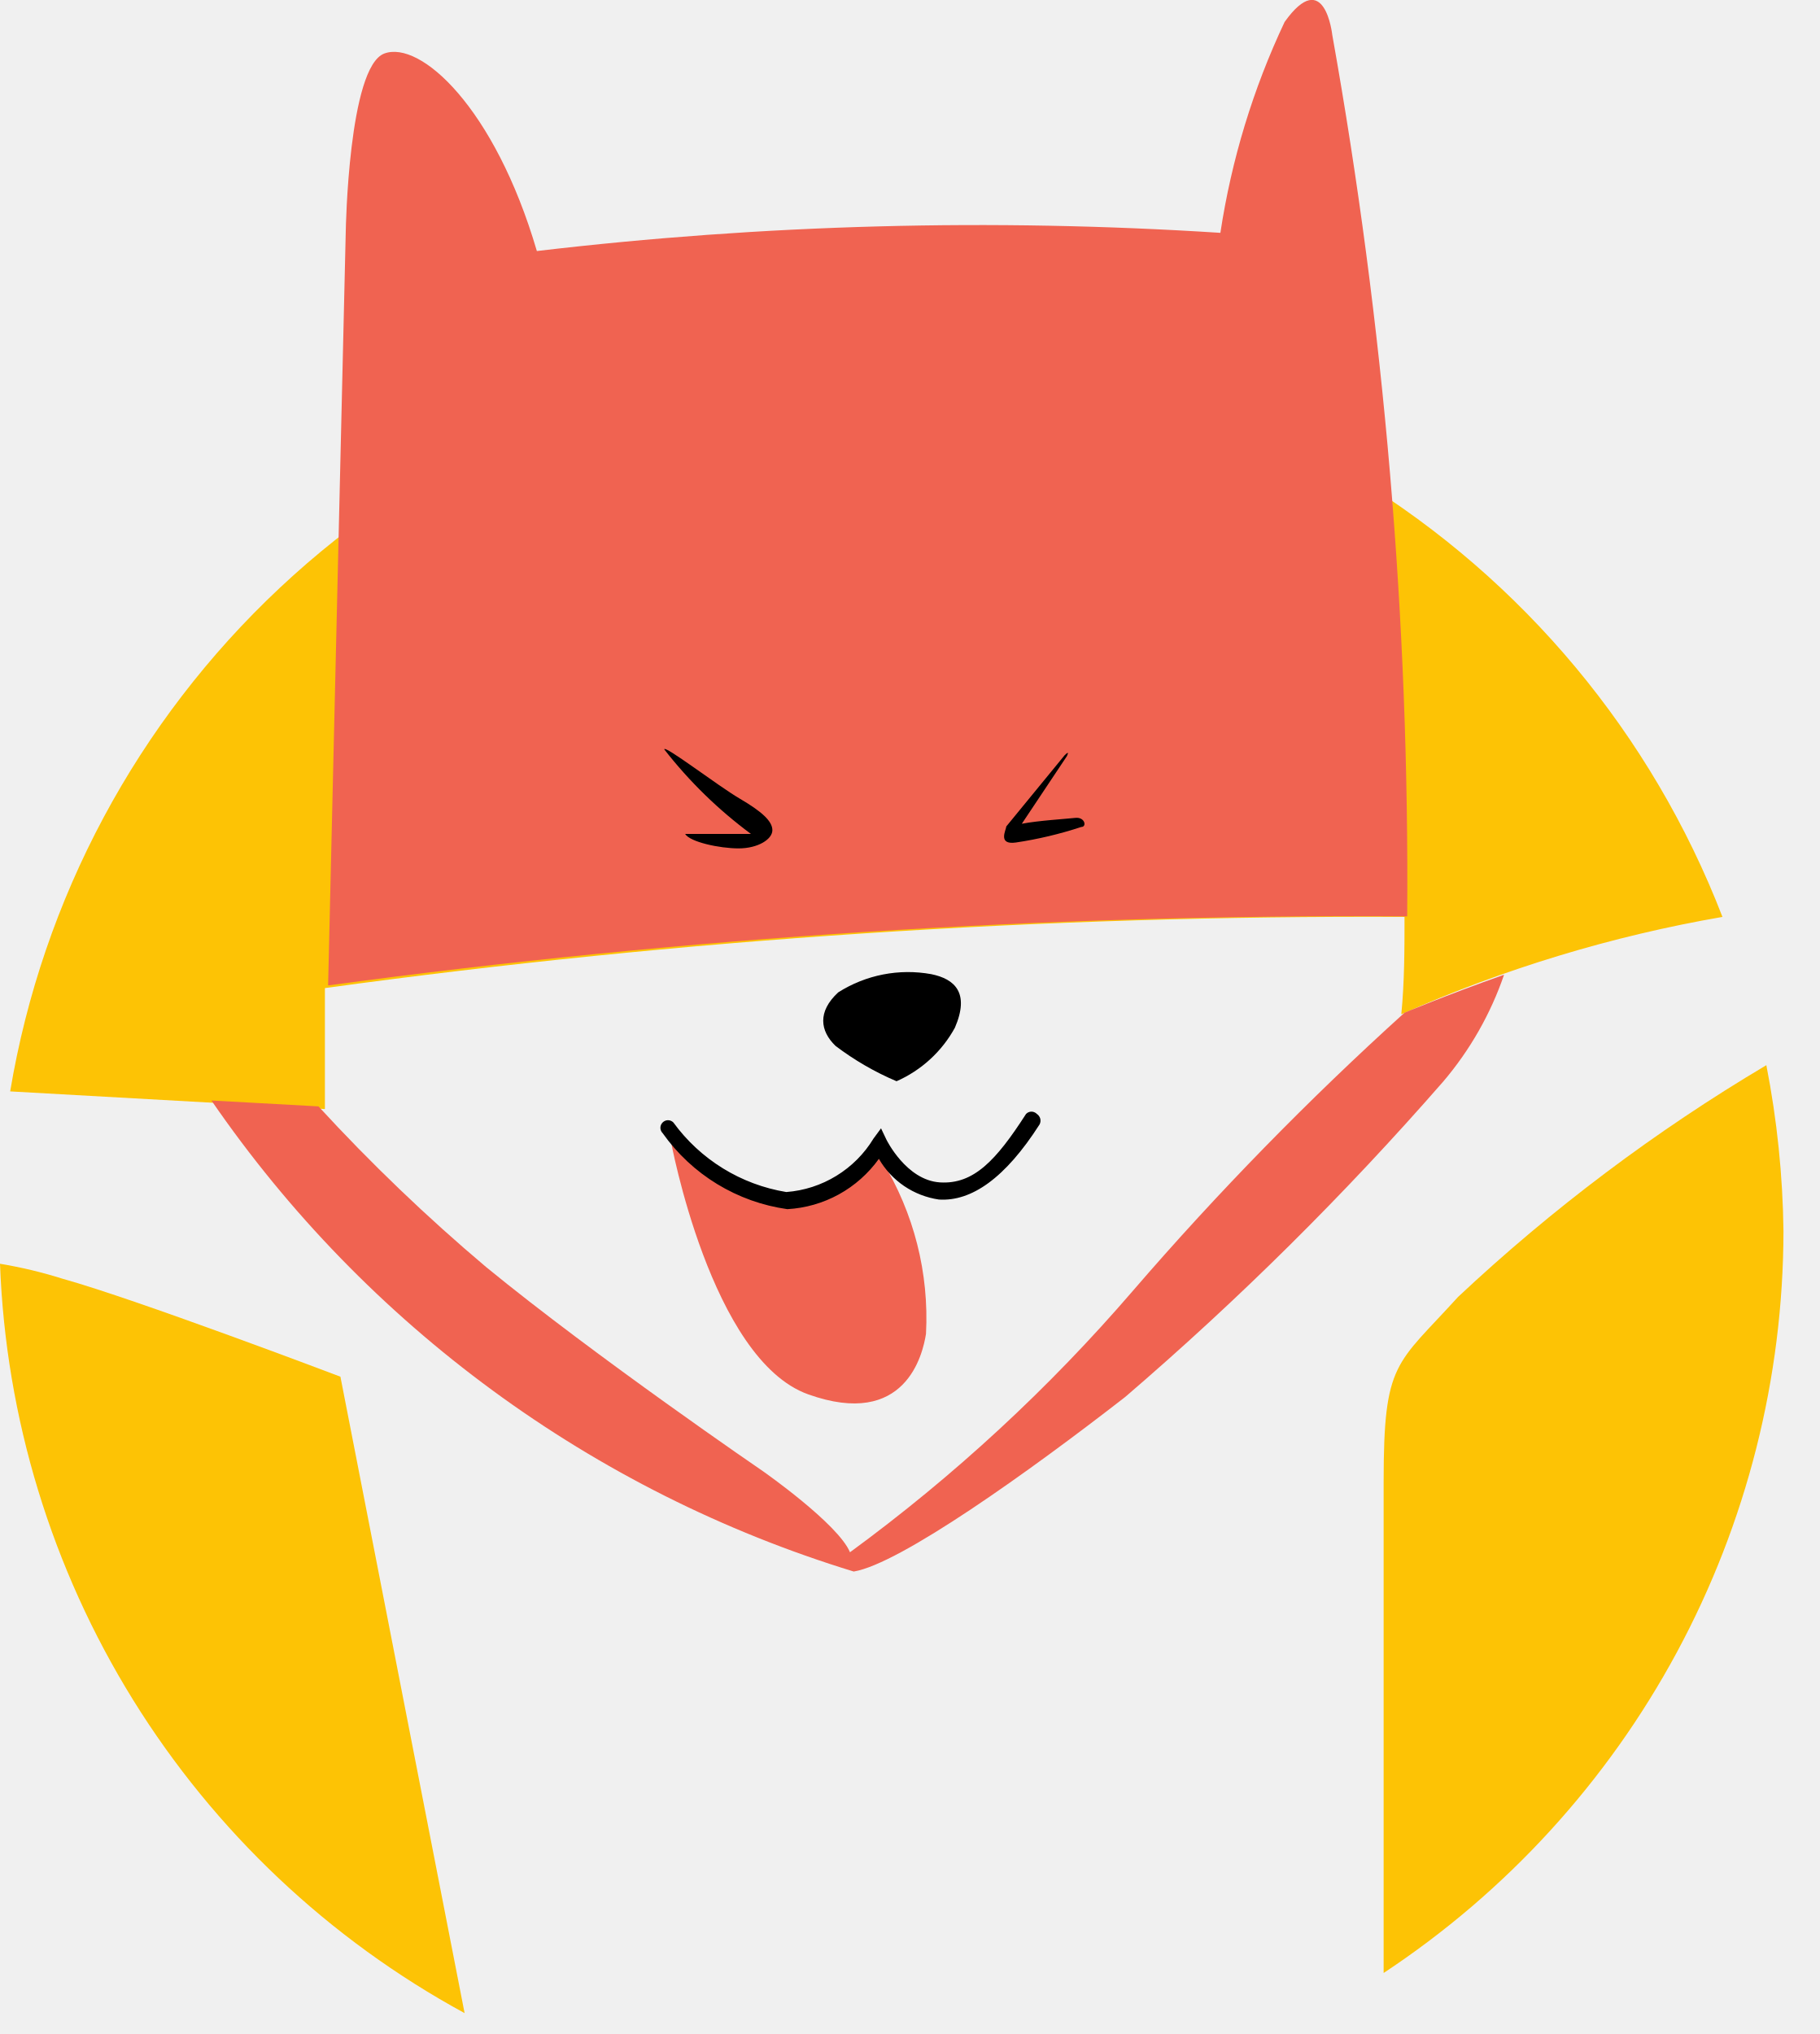
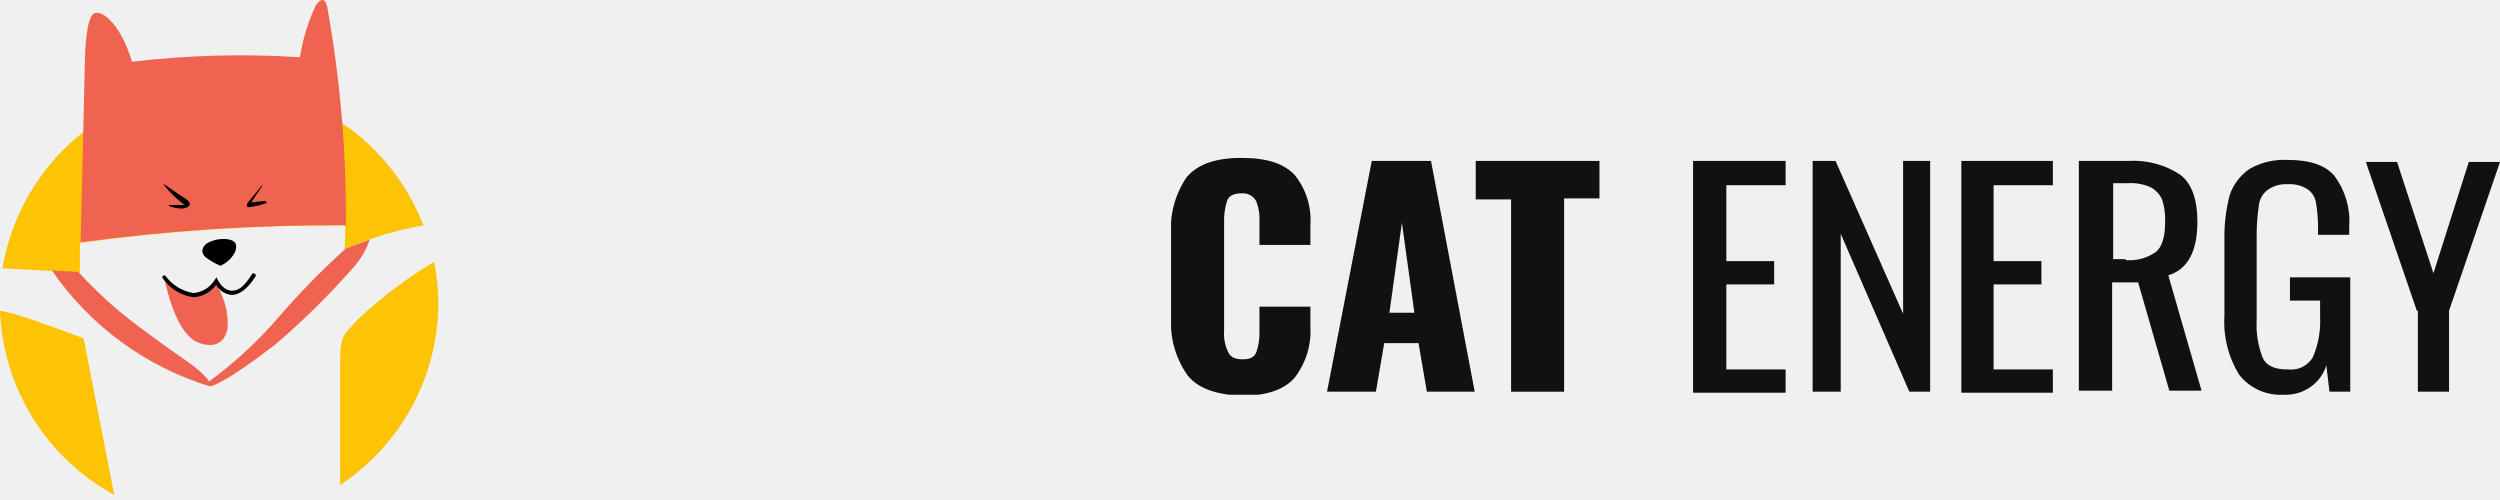
- <svg xmlns="http://www.w3.org/2000/svg" width="34" height="38" viewBox="0 0 34 38" fill="none">
-   <g clip-path="url(#clip0_95254_568)">
+ <svg xmlns="http://www.w3.org/2000/svg" width="190" height="38" viewBox="0 0 190 38" fill="none">
+   <g clip-path="url(#clip0_95170_600)">
    <path d="M6.07 20.72V18.46C12.754 17.542 19.494 17.098 26.24 17.13C26.24 17.73 26.24 18.34 26.18 18.95C28.098 18.099 30.113 17.488 32.18 17.13C30.863 13.722 28.462 10.841 25.347 8.931C22.233 7.021 18.576 6.186 14.941 6.557C11.306 6.927 7.894 8.482 5.229 10.981C2.563 13.48 0.793 16.786 0.19 20.39L6.07 20.72Z" fill="#FDC305" />
-     <path d="M27.24 24.23C26.08 25.51 25.85 25.43 25.85 27.68C25.85 28.59 25.85 32.58 25.85 36.86C28.142 35.346 30.024 33.288 31.328 30.869C32.632 28.451 33.316 25.747 33.32 23C33.307 21.959 33.2 20.922 33 19.9C30.928 21.13 28.997 22.581 27.24 24.23Z" fill="#FDC305" />
+     <path d="M27.24 24.23C26.08 25.51 25.85 25.43 25.85 27.68C25.85 28.59 25.85 32.58 25.85 36.86C28.142 35.346 30.024 33.288 31.328 30.869C32.631 28.451 33.316 25.747 33.32 23C33.307 21.959 33.2 20.922 33 19.9C30.928 21.13 28.997 22.581 27.24 24.23Z" fill="#FDC305" />
    <path d="M6.36 25.72C6.36 25.72 2.57 24.28 1.17 23.89C0.787 23.769 0.396 23.676 0 23.61C0.108 26.496 0.966 29.304 2.487 31.759C4.009 34.213 6.143 36.23 8.68 37.61L6.36 25.72Z" fill="#FDC305" />
    <path d="M26.29 17.12C26.331 11.599 25.862 6.085 24.89 0.65C24.89 0.65 24.75 -0.64 24 0.41C23.411 1.658 23.007 2.985 22.8 4.35C18.542 4.076 14.268 4.19 10.03 4.69C9.24 2 7.85 0.75 7.18 1C6.51 1.25 6.46 4.31 6.46 4.31L6.13 18.41C12.811 17.506 19.548 17.075 26.29 17.12V17.12Z" fill="#F06351" />
    <path d="M12.41 14C12.41 13.91 13.41 14.68 13.82 14.92C14.23 15.16 14.43 15.34 14.43 15.51C14.43 15.68 14.16 15.85 13.8 15.85C13.44 15.85 12.89 15.73 12.8 15.58H13.74H14.03C13.421 15.129 12.876 14.598 12.41 14V14Z" fill="black" />
    <path d="M19.89 14.11L18.8 15.44C18.8 15.5 18.63 15.79 18.98 15.74C19.394 15.678 19.802 15.581 20.2 15.45C20.31 15.45 20.27 15.26 20.09 15.28C19.91 15.3 19.4 15.33 19.09 15.39L19.93 14.13C19.93 14.13 20 14 19.89 14.11Z" fill="black" />
    <path d="M16.75 20.2C17.213 19.996 17.597 19.644 17.84 19.2C18.12 18.55 17.84 18.29 17.4 18.2C16.798 18.09 16.177 18.212 15.66 18.54C15.27 18.9 15.32 19.26 15.61 19.54C15.961 19.806 16.344 20.028 16.75 20.2V20.2Z" fill="black" />
    <path d="M16.35 21.45C16.238 21.678 16.082 21.883 15.89 22.05C15.605 22.279 15.255 22.412 14.89 22.43C14.364 22.472 13.841 22.319 13.42 22C13.222 21.881 13.044 21.732 12.89 21.56C12.79 21.449 12.667 21.36 12.53 21.3C12.53 21.3 13.28 25.4 15.1 26.05C16.92 26.7 17.24 25.3 17.3 24.92C17.36 23.785 17.074 22.659 16.48 21.69C16.46 21.38 16.45 21.58 16.35 21.45Z" fill="#F06351" />
-     <path d="M14.71 22.59C14.245 22.525 13.799 22.365 13.398 22.121C12.998 21.877 12.651 21.553 12.38 21.17C12.367 21.157 12.356 21.141 12.349 21.124C12.342 21.107 12.338 21.089 12.338 21.07C12.338 21.051 12.342 21.033 12.349 21.016C12.356 20.999 12.367 20.983 12.38 20.97C12.393 20.957 12.409 20.946 12.426 20.939C12.443 20.932 12.461 20.928 12.48 20.928C12.499 20.928 12.517 20.932 12.534 20.939C12.551 20.946 12.567 20.957 12.58 20.97C13.085 21.664 13.843 22.131 14.69 22.27V22.27C15.022 22.245 15.343 22.141 15.626 21.967C15.91 21.793 16.148 21.554 16.32 21.27L16.46 21.08L16.56 21.29C16.56 21.29 16.93 22.05 17.56 22.09C18.19 22.13 18.61 21.68 19.17 20.81C19.183 20.797 19.199 20.786 19.216 20.779C19.233 20.772 19.251 20.768 19.27 20.768C19.289 20.768 19.307 20.772 19.324 20.779C19.341 20.786 19.357 20.797 19.37 20.81C19.402 20.831 19.425 20.863 19.435 20.9C19.444 20.937 19.439 20.977 19.42 21.01C18.78 22.01 18.15 22.45 17.54 22.41C17.308 22.376 17.087 22.29 16.893 22.159C16.699 22.027 16.537 21.853 16.42 21.65C16.223 21.924 15.968 22.151 15.672 22.314C15.376 22.477 15.047 22.571 14.71 22.59V22.59Z" fill="black" />
+     <path d="M14.71 22.59C14.245 22.525 13.799 22.365 13.398 22.121C12.998 21.877 12.651 21.553 12.38 21.17C12.367 21.157 12.356 21.141 12.349 21.124C12.342 21.107 12.338 21.089 12.338 21.07C12.338 21.051 12.342 21.033 12.349 21.016C12.356 20.999 12.367 20.983 12.38 20.97C12.393 20.957 12.409 20.946 12.426 20.939C12.443 20.932 12.461 20.928 12.48 20.928C12.499 20.928 12.517 20.932 12.534 20.939C12.551 20.946 12.567 20.957 12.58 20.97C13.085 21.664 13.843 22.131 14.69 22.27V22.27C15.022 22.245 15.343 22.141 15.626 21.967C15.91 21.793 16.147 21.554 16.32 21.27L16.46 21.08L16.56 21.29C16.56 21.29 16.93 22.05 17.56 22.09C18.19 22.13 18.61 21.68 19.17 20.81C19.183 20.797 19.199 20.786 19.216 20.779C19.233 20.772 19.251 20.768 19.27 20.768C19.289 20.768 19.307 20.772 19.324 20.779C19.341 20.786 19.357 20.797 19.37 20.81C19.402 20.831 19.425 20.863 19.435 20.9C19.444 20.937 19.439 20.977 19.42 21.01C18.78 22.01 18.15 22.45 17.54 22.41C17.308 22.376 17.087 22.29 16.893 22.159C16.699 22.027 16.537 21.853 16.42 21.65C16.223 21.924 15.968 22.151 15.672 22.314C15.376 22.477 15.047 22.571 14.71 22.59V22.59Z" fill="black" />
    <path d="M26.24 18.92C24.445 20.544 22.751 22.277 21.17 24.11C19.599 25.936 17.824 27.577 15.88 29C15.66 28.47 14.26 27.49 14.26 27.49C14.26 27.49 11.13 25.35 9.08 23.67C7.974 22.737 6.929 21.735 5.95 20.67L3.95 20.56C6.84 24.765 11.07 27.868 15.95 29.36C16.81 29.22 19.22 27.5 21.02 26.1C23.139 24.282 25.124 22.313 26.96 20.21C27.462 19.621 27.849 18.942 28.1 18.21C27 18.6 26.24 18.92 26.24 18.92Z" fill="#F06351" />
  </g>
+   <g clip-path="url(#clip1_95170_600)">
+     <path d="M90.264 28.538C89.37 27.276 88.925 25.763 89 24.231V17.846C88.892 16.298 89.308 14.758 90.186 13.461C91.055 12.461 92.398 12 94.374 12C96.35 12 97.614 12.461 98.404 13.308C99.263 14.379 99.685 15.721 99.59 17.077V18.615H95.718V16.846C95.749 16.323 95.668 15.799 95.48 15.308C95.38 15.109 95.221 14.945 95.024 14.835C94.827 14.726 94.6 14.676 94.374 14.692C93.821 14.692 93.426 14.846 93.268 15.231C93.089 15.777 93.009 16.35 93.031 16.923V25.154C92.989 25.71 93.098 26.267 93.347 26.769C93.505 27.154 93.9 27.308 94.453 27.308C95.006 27.308 95.322 27.154 95.48 26.769C95.66 26.249 95.74 25.702 95.718 25.154V23.308H99.59V24.846C99.67 26.224 99.251 27.585 98.404 28.692C97.614 29.615 96.271 30.077 94.374 30.077C92.477 30 91.055 29.538 90.264 28.538Z" fill="#111111" />
+     <path d="M104.253 12.231H108.757L112.077 29.769H108.441L107.809 26.077H105.201L104.569 29.769H100.854L104.253 12.231ZM107.493 23.769L106.545 16.923L105.596 23.769H107.493Z" fill="#111111" />
+     <path d="M114.843 15.154H112.156V12.231H121.56V15.077H118.873V29.769H114.843V15.154Z" fill="#111111" />
+     <path d="M128.752 12.231H135.707V14.077H131.202V19.846H134.837V21.615H131.202V28.077H135.707V29.846H128.673V12.231H128.752Z" fill="#111111" />
+     <path d="M137.761 12.231H139.5L144.637 23.846V12.231H146.692V29.769H145.111L139.895 17.769V29.769H137.761V12.231Z" fill="#111111" />
+     <path d="M149.063 12.231H156.017V14.077H151.513V19.846H155.148V21.615H151.513V28.077H156.017V29.846H149.063V12.231Z" fill="#111111" />
+     <path d="M158.072 12.231H161.707C163.137 12.135 164.559 12.514 165.738 13.308C166.607 14 167.002 15.231 167.002 16.846C167.002 19.077 166.291 20.462 164.79 20.923L167.318 29.692H164.869L162.498 21.462H160.522V29.692H157.993V12.231H158.072ZM161.549 19.769C162.364 19.835 163.176 19.616 163.841 19.154C164.315 18.769 164.552 18 164.552 16.846C164.574 16.273 164.494 15.7 164.315 15.154C164.137 14.762 163.832 14.437 163.446 14.231C162.902 13.989 162.304 13.884 161.707 13.923H160.601V19.692H161.549V19.769Z" fill="#111111" />
+     <path d="M170.163 28.462C169.342 27.117 168.956 25.562 169.057 24V18.154C169.038 17.039 169.17 15.927 169.452 14.846C169.717 14.039 170.244 13.337 170.954 12.846C171.836 12.338 172.854 12.097 173.878 12.154C175.538 12.154 176.723 12.539 177.434 13.385C178.252 14.502 178.644 15.862 178.541 17.231V17.846H176.17V17.308C176.173 16.663 176.12 16.02 176.012 15.385C175.945 14.983 175.718 14.623 175.379 14.385C174.935 14.101 174.408 13.966 173.878 14C173.311 13.965 172.75 14.128 172.297 14.461C172.111 14.614 171.959 14.802 171.851 15.013C171.742 15.225 171.679 15.456 171.665 15.692C171.561 16.38 171.508 17.074 171.507 17.769V24.308C171.449 25.304 171.61 26.301 171.981 27.231C172.297 27.846 172.93 28.077 173.878 28.077C174.252 28.122 174.632 28.059 174.97 27.895C175.307 27.73 175.587 27.473 175.775 27.154C176.192 26.181 176.381 25.13 176.328 24.077V22.846H174.036V21.077H178.62V29.769H177.039L176.802 27.769C176.595 28.439 176.163 29.023 175.576 29.427C174.989 29.831 174.28 30.033 173.562 30C172.909 30.037 172.256 29.916 171.663 29.648C171.07 29.379 170.555 28.972 170.163 28.462V28.462Z" fill="#111111" />
+     <path d="M183.678 23.615L179.805 12.308H182.176L184.942 20.769L187.629 12.308H190L186.128 23.615V29.769H183.757V23.615H183.678Z" fill="#111111" />
+   </g>
  <defs>
-     <clipPath id="clip0_95254_568">
+     <clipPath id="clip0_95170_600">
      <rect width="33.32" height="37.61" fill="white" />
+     </clipPath>
+     <clipPath id="clip1_95170_600">
+       <rect width="101" height="18" fill="white" transform="translate(89 12)" />
    </clipPath>
  </defs>
</svg>
